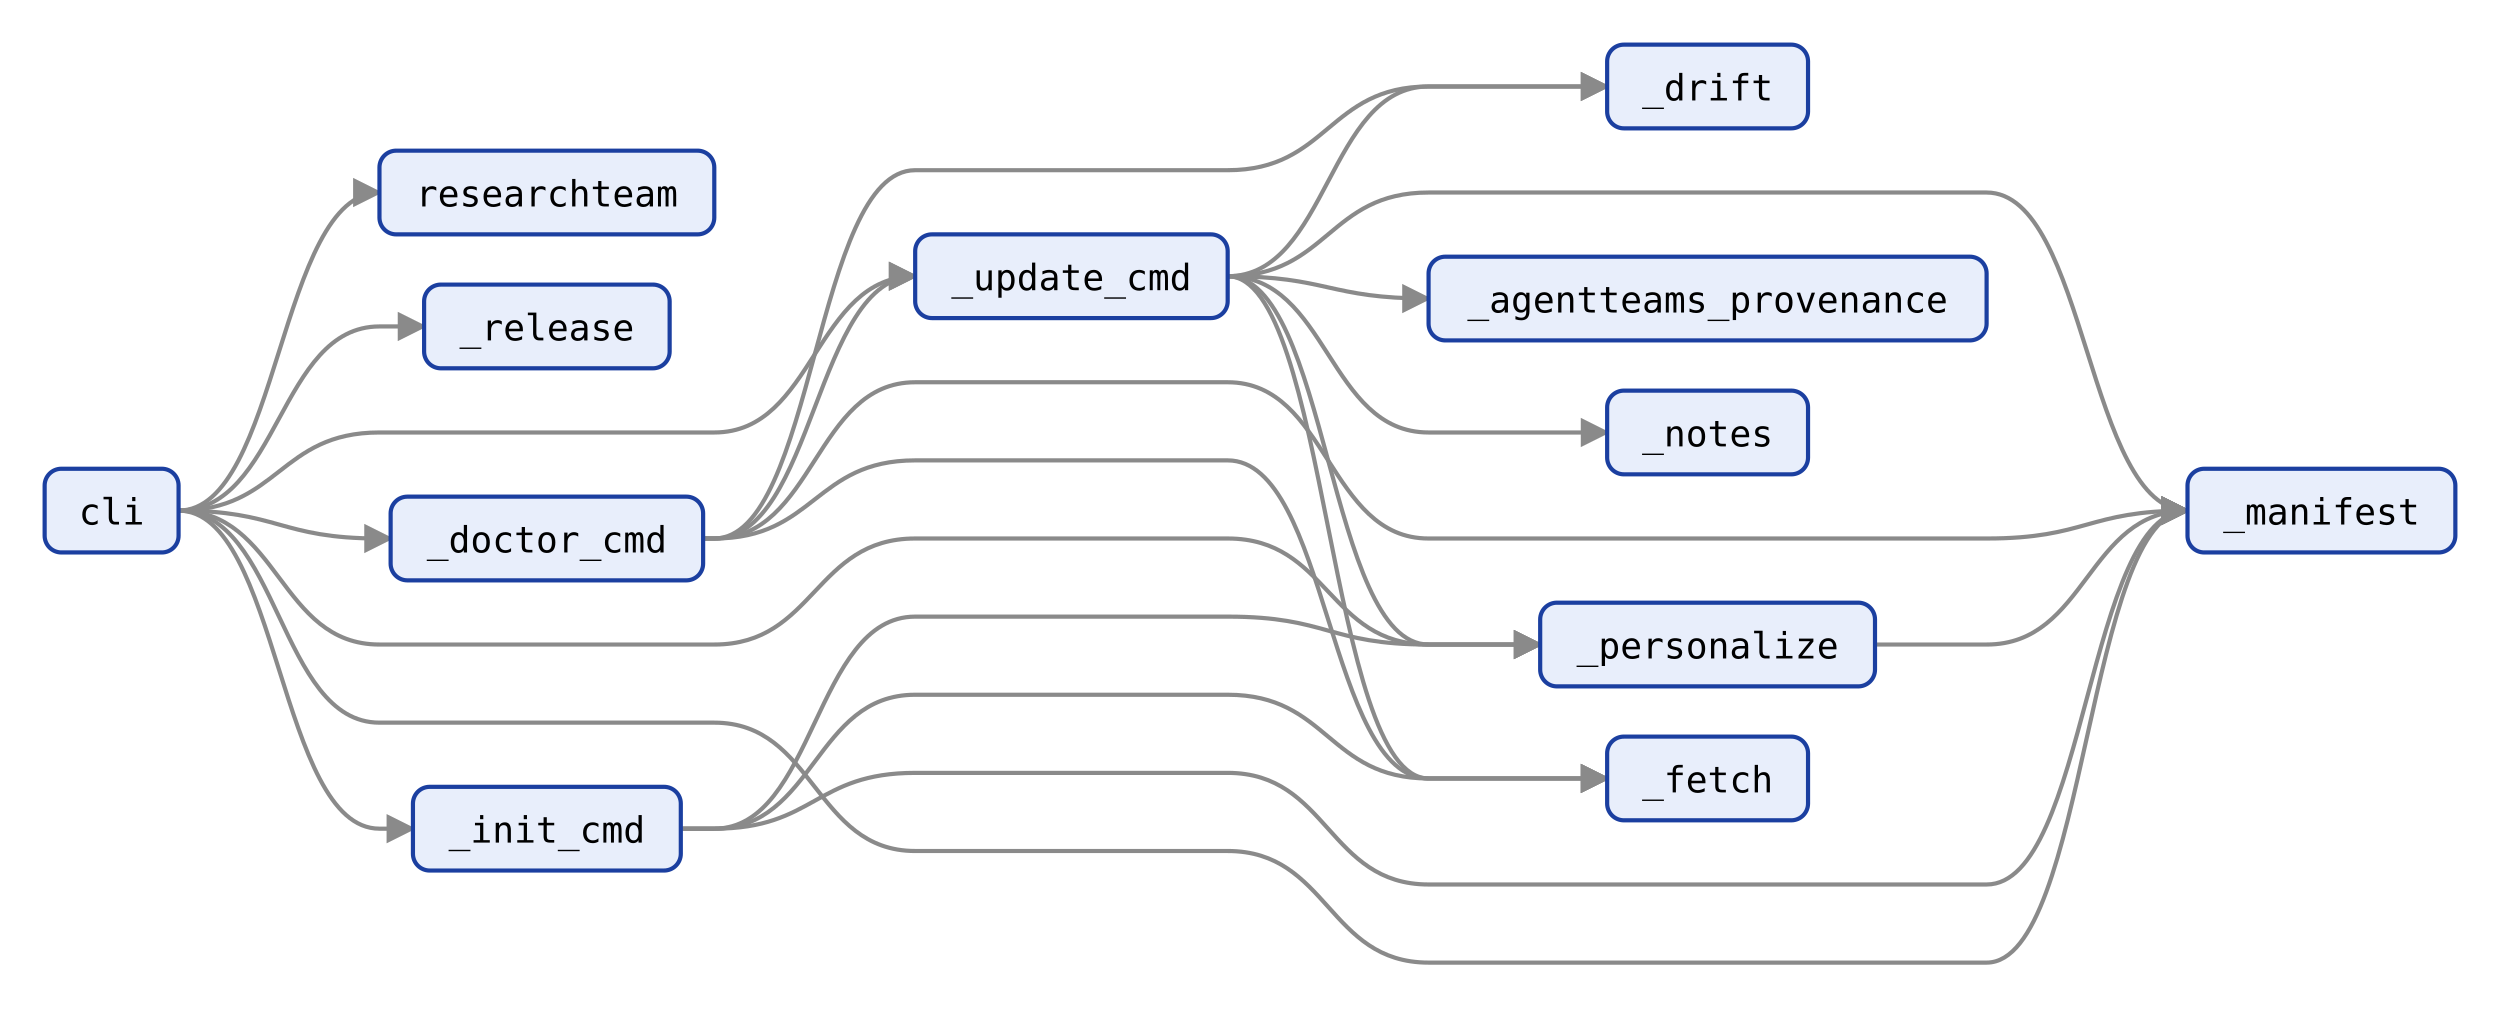
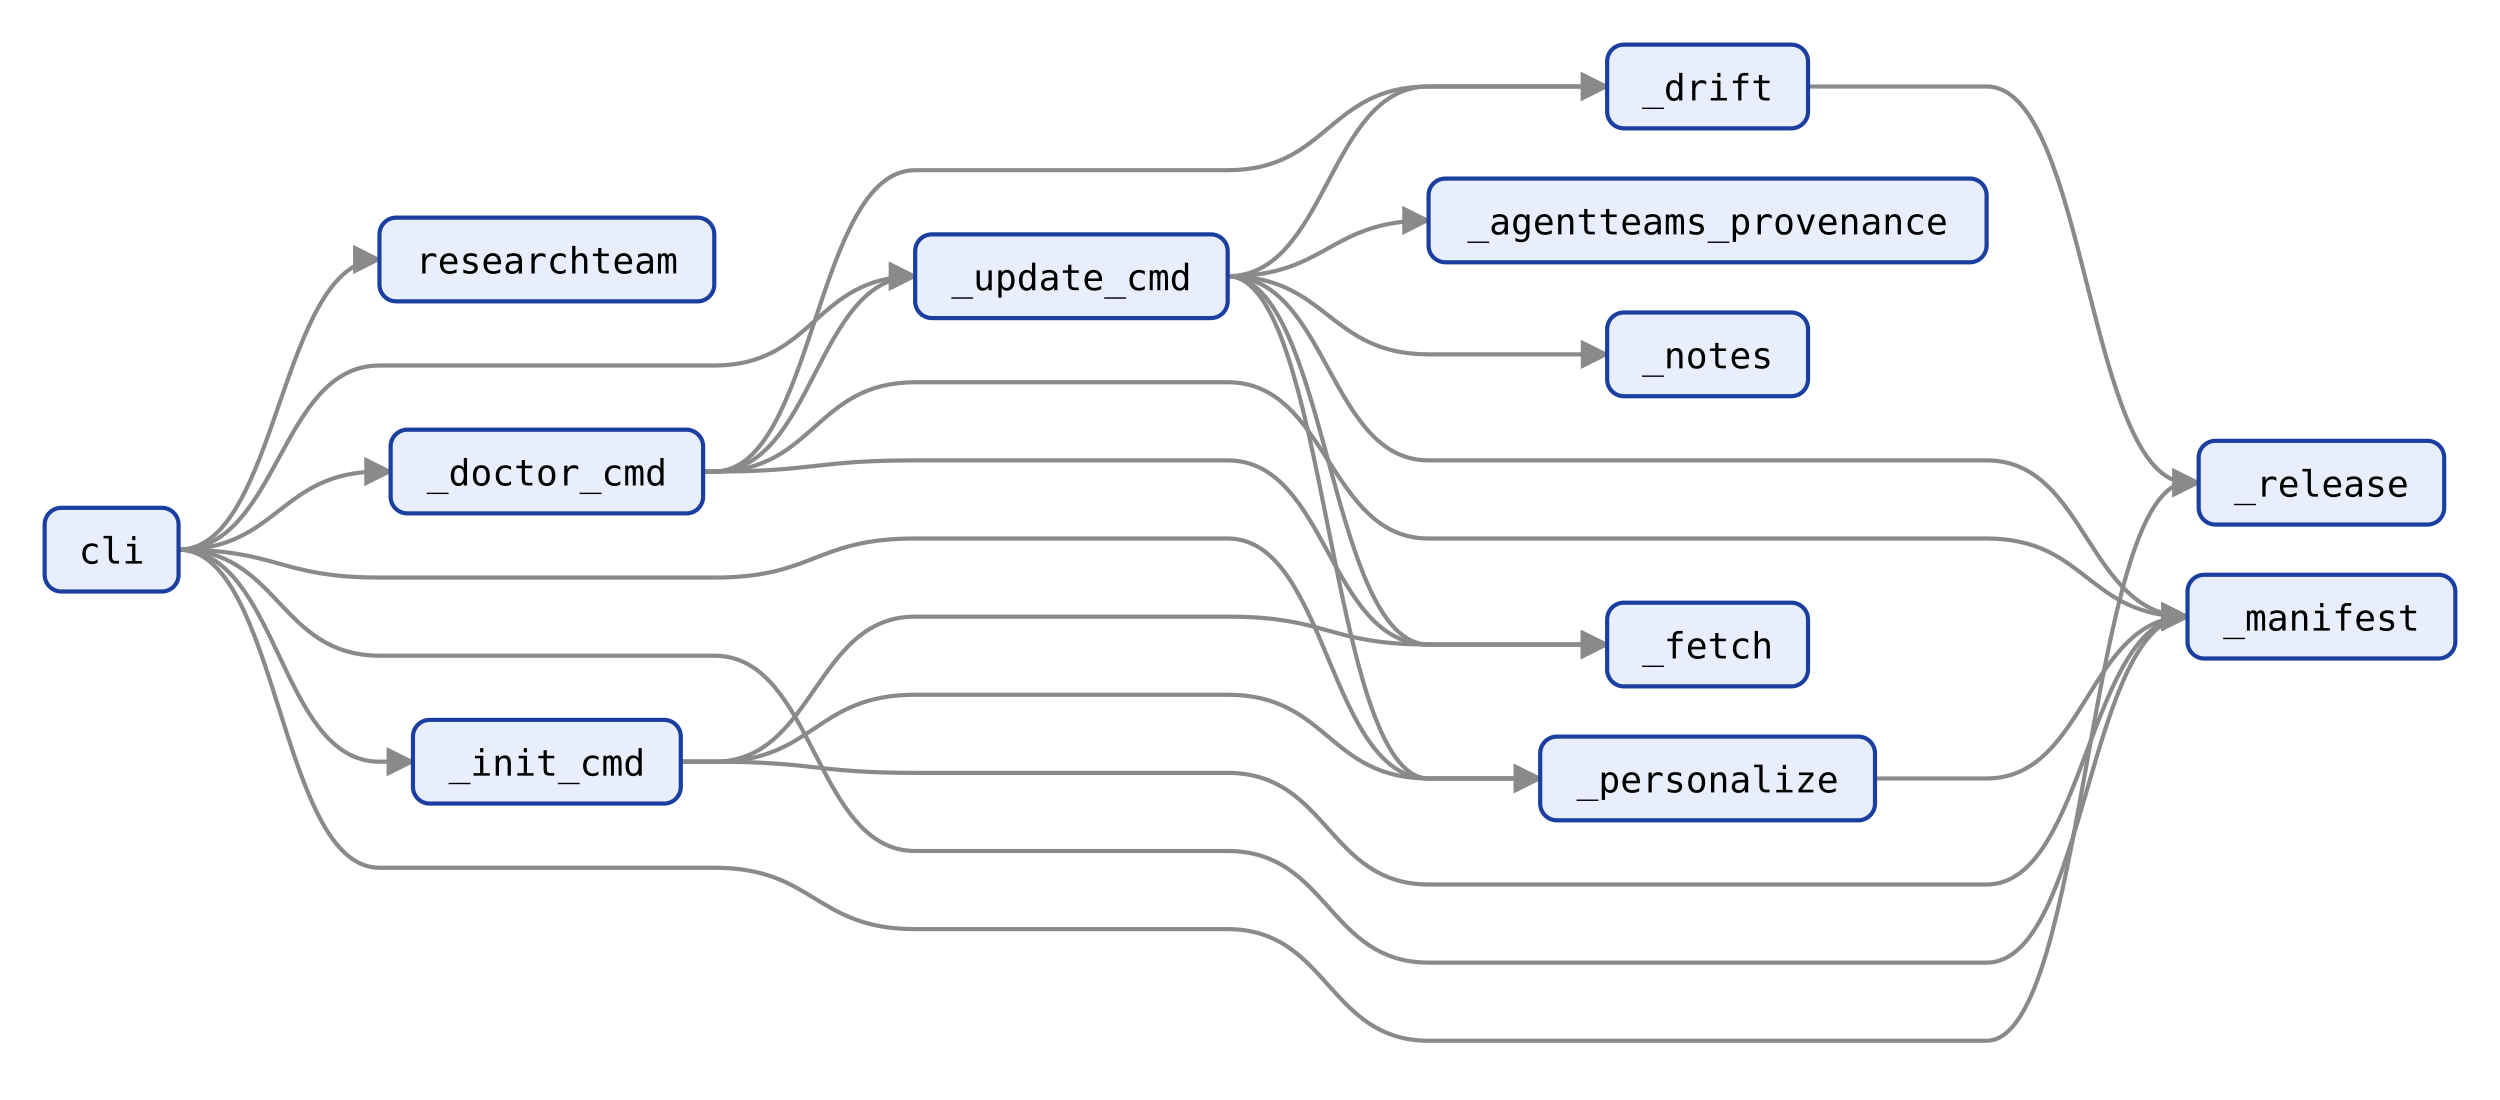
- <svg xmlns="http://www.w3.org/2000/svg" viewBox="0 0 896 366" width="896" height="366" font-family="monospace">
+ <svg xmlns="http://www.w3.org/2000/svg" viewBox="0 0 896 394" width="896" height="394" font-family="monospace">
  <defs>
    <marker id="arrow" viewBox="0 0 10 10" refX="9" refY="5" markerWidth="7" markerHeight="7" orient="auto-start-reverse">
      <polygon points="0,0 10,5 0,10" fill="#8a8a8a" />
    </marker>
  </defs>
-   <path d="M252,193 L256,193 C292,193 292,61 328,61 L440,61 C476,61 476,31 512,31 L576,31" fill="none" stroke="#8a8a8a" stroke-width="1.5" marker-end="url(#arrow)" />
-   <path d="M252,193 L256,193 C292,193 292,165 328,165 L440,165 C476,165 476,279 512,279 L576,279" fill="none" stroke="#8a8a8a" stroke-width="1.5" marker-end="url(#arrow)" />
-   <path d="M252,193 L256,193 C292,193 292,137 328,137 L440,137 C476,137 476,193 512,193 L712,193 C748,193 748,183 784,183" fill="none" stroke="#8a8a8a" stroke-width="1.5" marker-end="url(#arrow)" />
-   <path d="M252,193 L256,193 C292,193 292,99 328,99" fill="none" stroke="#8a8a8a" stroke-width="1.5" marker-end="url(#arrow)" />
-   <path d="M244,297 L256,297 C292,297 292,249 328,249 L440,249 C476,249 476,279 512,279 L576,279" fill="none" stroke="#8a8a8a" stroke-width="1.5" marker-end="url(#arrow)" />
-   <path d="M244,297 L256,297 C292,297 292,277 328,277 L440,277 C476,277 476,317 512,317 L712,317 C748,317 748,183 784,183" fill="none" stroke="#8a8a8a" stroke-width="1.5" marker-end="url(#arrow)" />
-   <path d="M244,297 L256,297 C292,297 292,221 328,221 L440,221 C476,221 476,231 512,231 L552,231" fill="none" stroke="#8a8a8a" stroke-width="1.5" marker-end="url(#arrow)" />
-   <path d="M672,231 L712,231 C748,231 748,183 784,183" fill="none" stroke="#8a8a8a" stroke-width="1.5" marker-end="url(#arrow)" />
-   <path d="M440,99 C476,99 476,107 512,107" fill="none" stroke="#8a8a8a" stroke-width="1.5" marker-end="url(#arrow)" />
+   <path d="M252,169 L256,169 C292,169 292,61 328,61 L440,61 C476,61 476,31 512,31 L576,31" fill="none" stroke="#8a8a8a" stroke-width="1.5" marker-end="url(#arrow)" />
+   <path d="M252,169 L256,169 C292,169 292,165 328,165 L440,165 C476,165 476,231 512,231 L576,231" fill="none" stroke="#8a8a8a" stroke-width="1.5" marker-end="url(#arrow)" />
+   <path d="M252,169 L256,169 C292,169 292,137 328,137 L440,137 C476,137 476,193 512,193 L712,193 C748,193 748,221 784,221" fill="none" stroke="#8a8a8a" stroke-width="1.5" marker-end="url(#arrow)" />
+   <path d="M252,169 L256,169 C292,169 292,99 328,99" fill="none" stroke="#8a8a8a" stroke-width="1.5" marker-end="url(#arrow)" />
+   <path d="M648,31 L712,31 C748,31 748,173 784,173 L788,173" fill="none" stroke="#8a8a8a" stroke-width="1.5" marker-end="url(#arrow)" />
+   <path d="M244,273 L256,273 C292,273 292,221 328,221 L440,221 C476,221 476,231 512,231 L576,231" fill="none" stroke="#8a8a8a" stroke-width="1.5" marker-end="url(#arrow)" />
+   <path d="M244,273 L256,273 C292,273 292,277 328,277 L440,277 C476,277 476,317 512,317 L712,317 C748,317 748,221 784,221" fill="none" stroke="#8a8a8a" stroke-width="1.5" marker-end="url(#arrow)" />
+   <path d="M244,273 L256,273 C292,273 292,249 328,249 L440,249 C476,249 476,279 512,279 L552,279" fill="none" stroke="#8a8a8a" stroke-width="1.5" marker-end="url(#arrow)" />
+   <path d="M672,279 L712,279 C748,279 748,221 784,221" fill="none" stroke="#8a8a8a" stroke-width="1.5" marker-end="url(#arrow)" />
+   <path d="M440,99 C476,99 476,79 512,79" fill="none" stroke="#8a8a8a" stroke-width="1.5" marker-end="url(#arrow)" />
  <path d="M440,99 C476,99 476,31 512,31 L576,31" fill="none" stroke="#8a8a8a" stroke-width="1.5" marker-end="url(#arrow)" />
-   <path d="M440,99 C476,99 476,279 512,279 L576,279" fill="none" stroke="#8a8a8a" stroke-width="1.5" marker-end="url(#arrow)" />
-   <path d="M440,99 C476,99 476,69 512,69 L712,69 C748,69 748,183 784,183" fill="none" stroke="#8a8a8a" stroke-width="1.5" marker-end="url(#arrow)" />
-   <path d="M440,99 C476,99 476,155 512,155 L576,155" fill="none" stroke="#8a8a8a" stroke-width="1.5" marker-end="url(#arrow)" />
-   <path d="M440,99 C476,99 476,231 512,231 L552,231" fill="none" stroke="#8a8a8a" stroke-width="1.5" marker-end="url(#arrow)" />
-   <path d="M64,183 C100,183 100,69 136,69" fill="none" stroke="#8a8a8a" stroke-width="1.5" marker-end="url(#arrow)" />
-   <path d="M64,183 C100,183 100,193 136,193 L140,193" fill="none" stroke="#8a8a8a" stroke-width="1.5" marker-end="url(#arrow)" />
-   <path d="M64,183 C100,183 100,297 136,297 L148,297" fill="none" stroke="#8a8a8a" stroke-width="1.5" marker-end="url(#arrow)" />
-   <path d="M64,183 C100,183 100,259 136,259 L256,259 C292,259 292,305 328,305 L440,305 C476,305 476,345 512,345 L712,345 C748,345 748,183 784,183" fill="none" stroke="#8a8a8a" stroke-width="1.5" marker-end="url(#arrow)" />
-   <path d="M64,183 C100,183 100,231 136,231 L256,231 C292,231 292,193 328,193 L440,193 C476,193 476,231 512,231 L552,231" fill="none" stroke="#8a8a8a" stroke-width="1.5" marker-end="url(#arrow)" />
-   <path d="M64,183 C100,183 100,117 136,117 L152,117" fill="none" stroke="#8a8a8a" stroke-width="1.5" marker-end="url(#arrow)" />
-   <path d="M64,183 C100,183 100,155 136,155 L256,155 C292,155 292,99 328,99" fill="none" stroke="#8a8a8a" stroke-width="1.5" marker-end="url(#arrow)" />
-   <rect x="136" y="54" width="120" height="30" rx="6" fill="#e8eefb" stroke="#1b3fa0" stroke-width="1.5" />
-   <text x="196" y="74" font-size="13" text-anchor="middle" fill="#000000">researchteam</text>
-   <rect x="512" y="92" width="200" height="30" rx="6" fill="#e8eefb" stroke="#1b3fa0" stroke-width="1.5" />
-   <text x="612" y="112" font-size="13" text-anchor="middle" fill="#000000">_agentteams_provenance</text>
-   <rect x="140" y="178" width="112" height="30" rx="6" fill="#e8eefb" stroke="#1b3fa0" stroke-width="1.5" />
-   <text x="196" y="198" font-size="13" text-anchor="middle" fill="#000000">_doctor_cmd</text>
+   <path d="M440,99 C476,99 476,231 512,231 L576,231" fill="none" stroke="#8a8a8a" stroke-width="1.5" marker-end="url(#arrow)" />
+   <path d="M440,99 C476,99 476,165 512,165 L712,165 C748,165 748,221 784,221" fill="none" stroke="#8a8a8a" stroke-width="1.5" marker-end="url(#arrow)" />
+   <path d="M440,99 C476,99 476,127 512,127 L576,127" fill="none" stroke="#8a8a8a" stroke-width="1.5" marker-end="url(#arrow)" />
+   <path d="M440,99 C476,99 476,279 512,279 L552,279" fill="none" stroke="#8a8a8a" stroke-width="1.5" marker-end="url(#arrow)" />
+   <path d="M64,197 C100,197 100,93 136,93" fill="none" stroke="#8a8a8a" stroke-width="1.5" marker-end="url(#arrow)" />
+   <path d="M64,197 C100,197 100,169 136,169 L140,169" fill="none" stroke="#8a8a8a" stroke-width="1.5" marker-end="url(#arrow)" />
+   <path d="M64,197 C100,197 100,273 136,273 L148,273" fill="none" stroke="#8a8a8a" stroke-width="1.5" marker-end="url(#arrow)" />
+   <path d="M64,197 C100,197 100,235 136,235 L256,235 C292,235 292,305 328,305 L440,305 C476,305 476,345 512,345 L712,345 C748,345 748,221 784,221" fill="none" stroke="#8a8a8a" stroke-width="1.5" marker-end="url(#arrow)" />
+   <path d="M64,197 C100,197 100,207 136,207 L256,207 C292,207 292,193 328,193 L440,193 C476,193 476,279 512,279 L552,279" fill="none" stroke="#8a8a8a" stroke-width="1.5" marker-end="url(#arrow)" />
+   <path d="M64,197 C100,197 100,311 136,311 L256,311 C292,311 292,333 328,333 L440,333 C476,333 476,373 512,373 L712,373 C748,373 748,173 784,173 L788,173" fill="none" stroke="#8a8a8a" stroke-width="1.5" marker-end="url(#arrow)" />
+   <path d="M64,197 C100,197 100,131 136,131 L256,131 C292,131 292,99 328,99" fill="none" stroke="#8a8a8a" stroke-width="1.5" marker-end="url(#arrow)" />
+   <rect x="136" y="78" width="120" height="30" rx="6" fill="#e8eefb" stroke="#1b3fa0" stroke-width="1.5" />
+   <text x="196" y="98" font-size="13" text-anchor="middle" fill="#000000">researchteam</text>
+   <rect x="512" y="64" width="200" height="30" rx="6" fill="#e8eefb" stroke="#1b3fa0" stroke-width="1.5" />
+   <text x="612" y="84" font-size="13" text-anchor="middle" fill="#000000">_agentteams_provenance</text>
+   <rect x="140" y="154" width="112" height="30" rx="6" fill="#e8eefb" stroke="#1b3fa0" stroke-width="1.5" />
+   <text x="196" y="174" font-size="13" text-anchor="middle" fill="#000000">_doctor_cmd</text>
  <rect x="576" y="16" width="72" height="30" rx="6" fill="#e8eefb" stroke="#1b3fa0" stroke-width="1.5" />
  <text x="612" y="36" font-size="13" text-anchor="middle" fill="#000000">_drift</text>
-   <rect x="576" y="264" width="72" height="30" rx="6" fill="#e8eefb" stroke="#1b3fa0" stroke-width="1.5" />
-   <text x="612" y="284" font-size="13" text-anchor="middle" fill="#000000">_fetch</text>
-   <rect x="148" y="282" width="96" height="30" rx="6" fill="#e8eefb" stroke="#1b3fa0" stroke-width="1.5" />
-   <text x="196" y="302" font-size="13" text-anchor="middle" fill="#000000">_init_cmd</text>
-   <rect x="784" y="168" width="96" height="30" rx="6" fill="#e8eefb" stroke="#1b3fa0" stroke-width="1.5" />
-   <text x="832" y="188" font-size="13" text-anchor="middle" fill="#000000">_manifest</text>
-   <rect x="576" y="140" width="72" height="30" rx="6" fill="#e8eefb" stroke="#1b3fa0" stroke-width="1.5" />
-   <text x="612" y="160" font-size="13" text-anchor="middle" fill="#000000">_notes</text>
-   <rect x="552" y="216" width="120" height="30" rx="6" fill="#e8eefb" stroke="#1b3fa0" stroke-width="1.5" />
-   <text x="612" y="236" font-size="13" text-anchor="middle" fill="#000000">_personalize</text>
-   <rect x="152" y="102" width="88" height="30" rx="6" fill="#e8eefb" stroke="#1b3fa0" stroke-width="1.5" />
-   <text x="196" y="122" font-size="13" text-anchor="middle" fill="#000000">_release</text>
+   <rect x="576" y="216" width="72" height="30" rx="6" fill="#e8eefb" stroke="#1b3fa0" stroke-width="1.5" />
+   <text x="612" y="236" font-size="13" text-anchor="middle" fill="#000000">_fetch</text>
+   <rect x="148" y="258" width="96" height="30" rx="6" fill="#e8eefb" stroke="#1b3fa0" stroke-width="1.5" />
+   <text x="196" y="278" font-size="13" text-anchor="middle" fill="#000000">_init_cmd</text>
+   <rect x="784" y="206" width="96" height="30" rx="6" fill="#e8eefb" stroke="#1b3fa0" stroke-width="1.5" />
+   <text x="832" y="226" font-size="13" text-anchor="middle" fill="#000000">_manifest</text>
+   <rect x="576" y="112" width="72" height="30" rx="6" fill="#e8eefb" stroke="#1b3fa0" stroke-width="1.5" />
+   <text x="612" y="132" font-size="13" text-anchor="middle" fill="#000000">_notes</text>
+   <rect x="552" y="264" width="120" height="30" rx="6" fill="#e8eefb" stroke="#1b3fa0" stroke-width="1.5" />
+   <text x="612" y="284" font-size="13" text-anchor="middle" fill="#000000">_personalize</text>
+   <rect x="788" y="158" width="88" height="30" rx="6" fill="#e8eefb" stroke="#1b3fa0" stroke-width="1.5" />
+   <text x="832" y="178" font-size="13" text-anchor="middle" fill="#000000">_release</text>
  <rect x="328" y="84" width="112" height="30" rx="6" fill="#e8eefb" stroke="#1b3fa0" stroke-width="1.5" />
  <text x="384" y="104" font-size="13" text-anchor="middle" fill="#000000">_update_cmd</text>
-   <rect x="16" y="168" width="48" height="30" rx="6" fill="#e8eefb" stroke="#1b3fa0" stroke-width="1.5" />
-   <text x="40" y="188" font-size="13" text-anchor="middle" fill="#000000">cli</text>
+   <rect x="16" y="182" width="48" height="30" rx="6" fill="#e8eefb" stroke="#1b3fa0" stroke-width="1.5" />
+   <text x="40" y="202" font-size="13" text-anchor="middle" fill="#000000">cli</text>
</svg>
